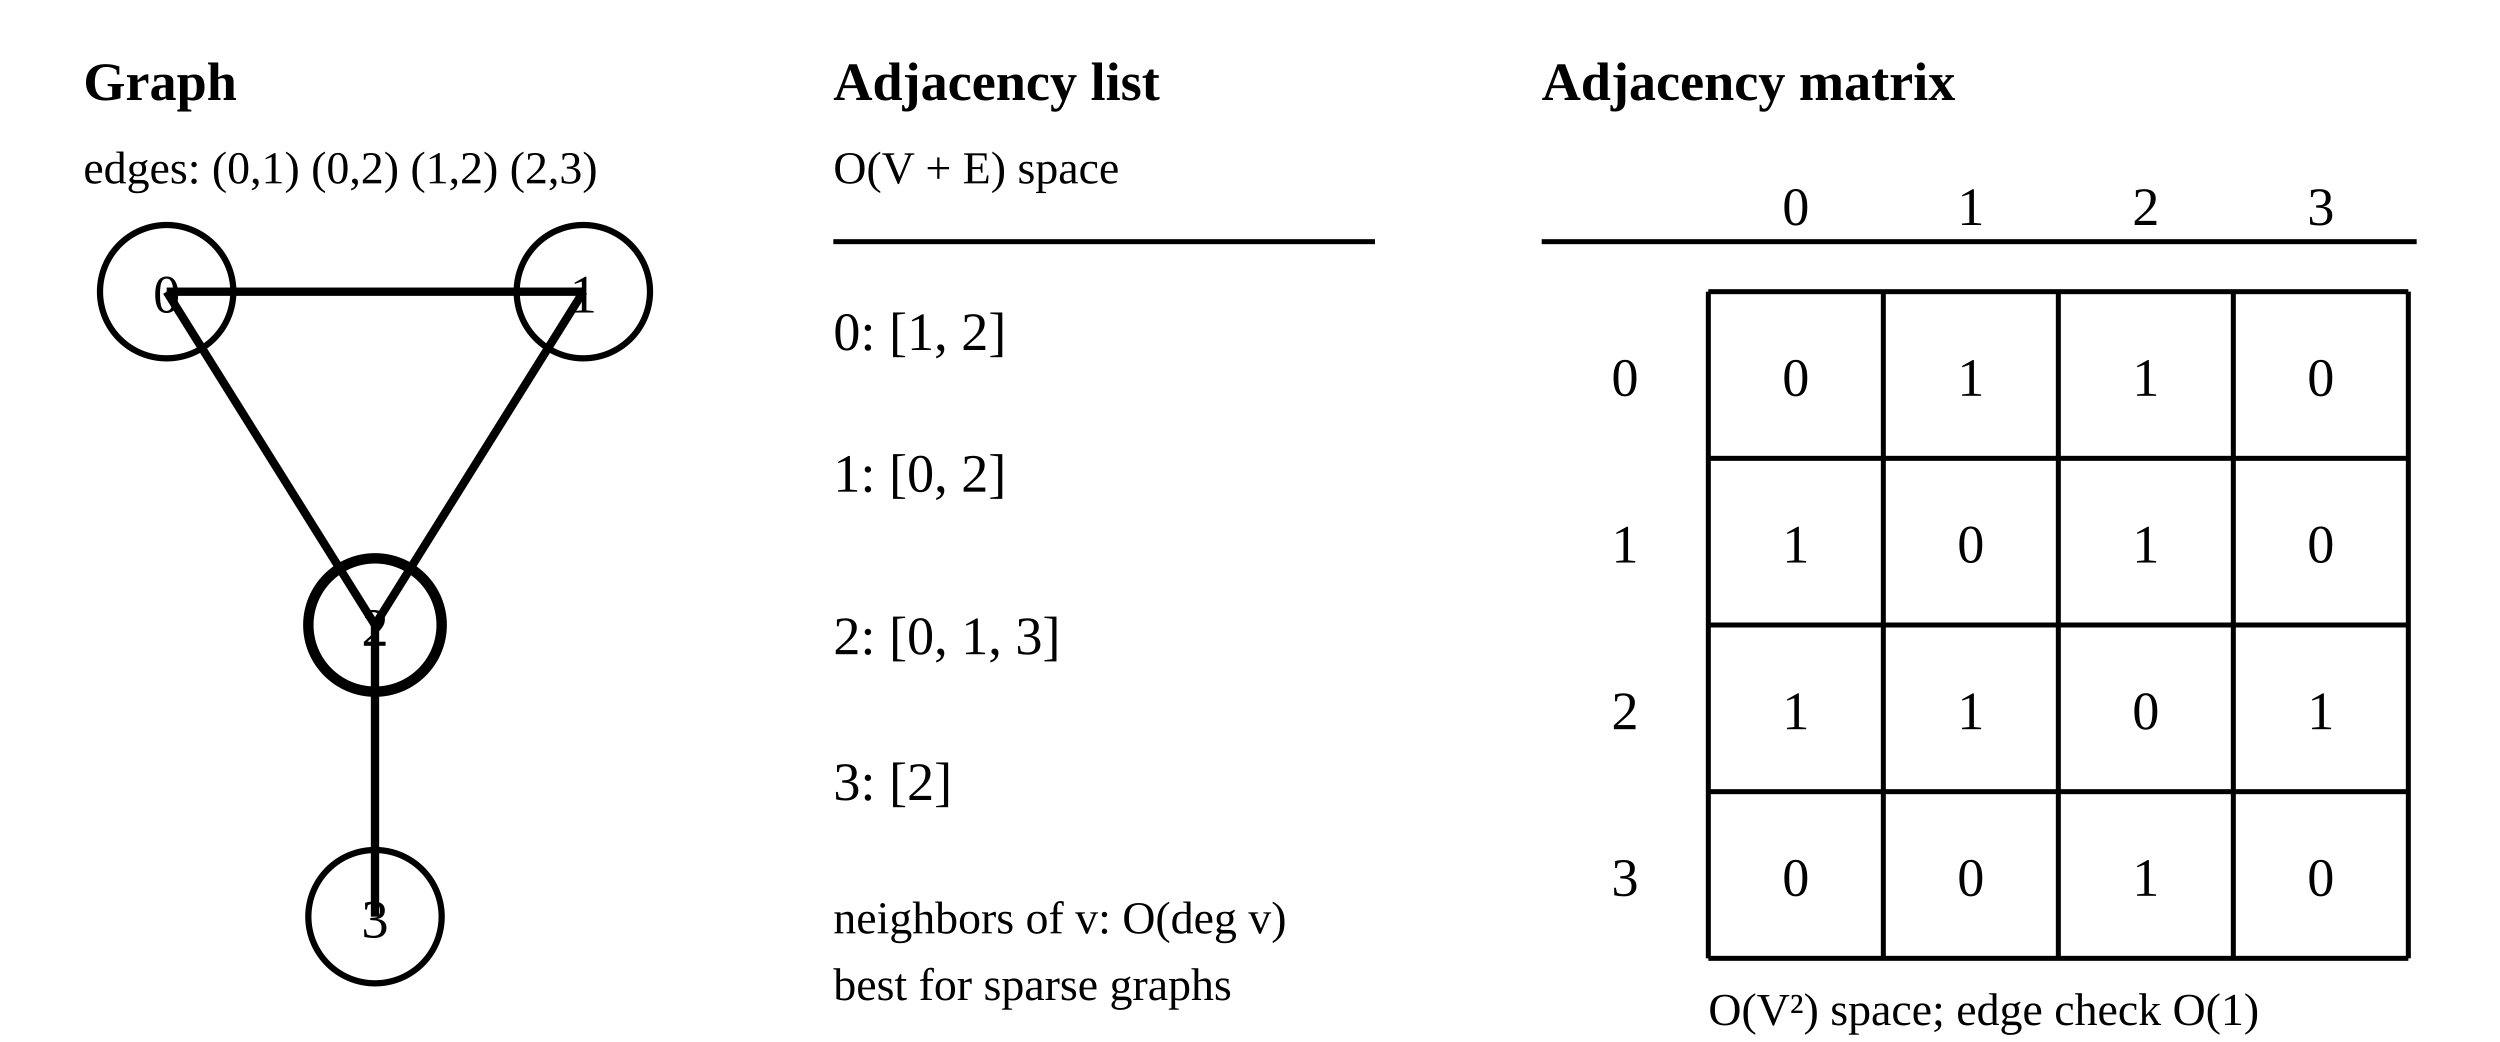
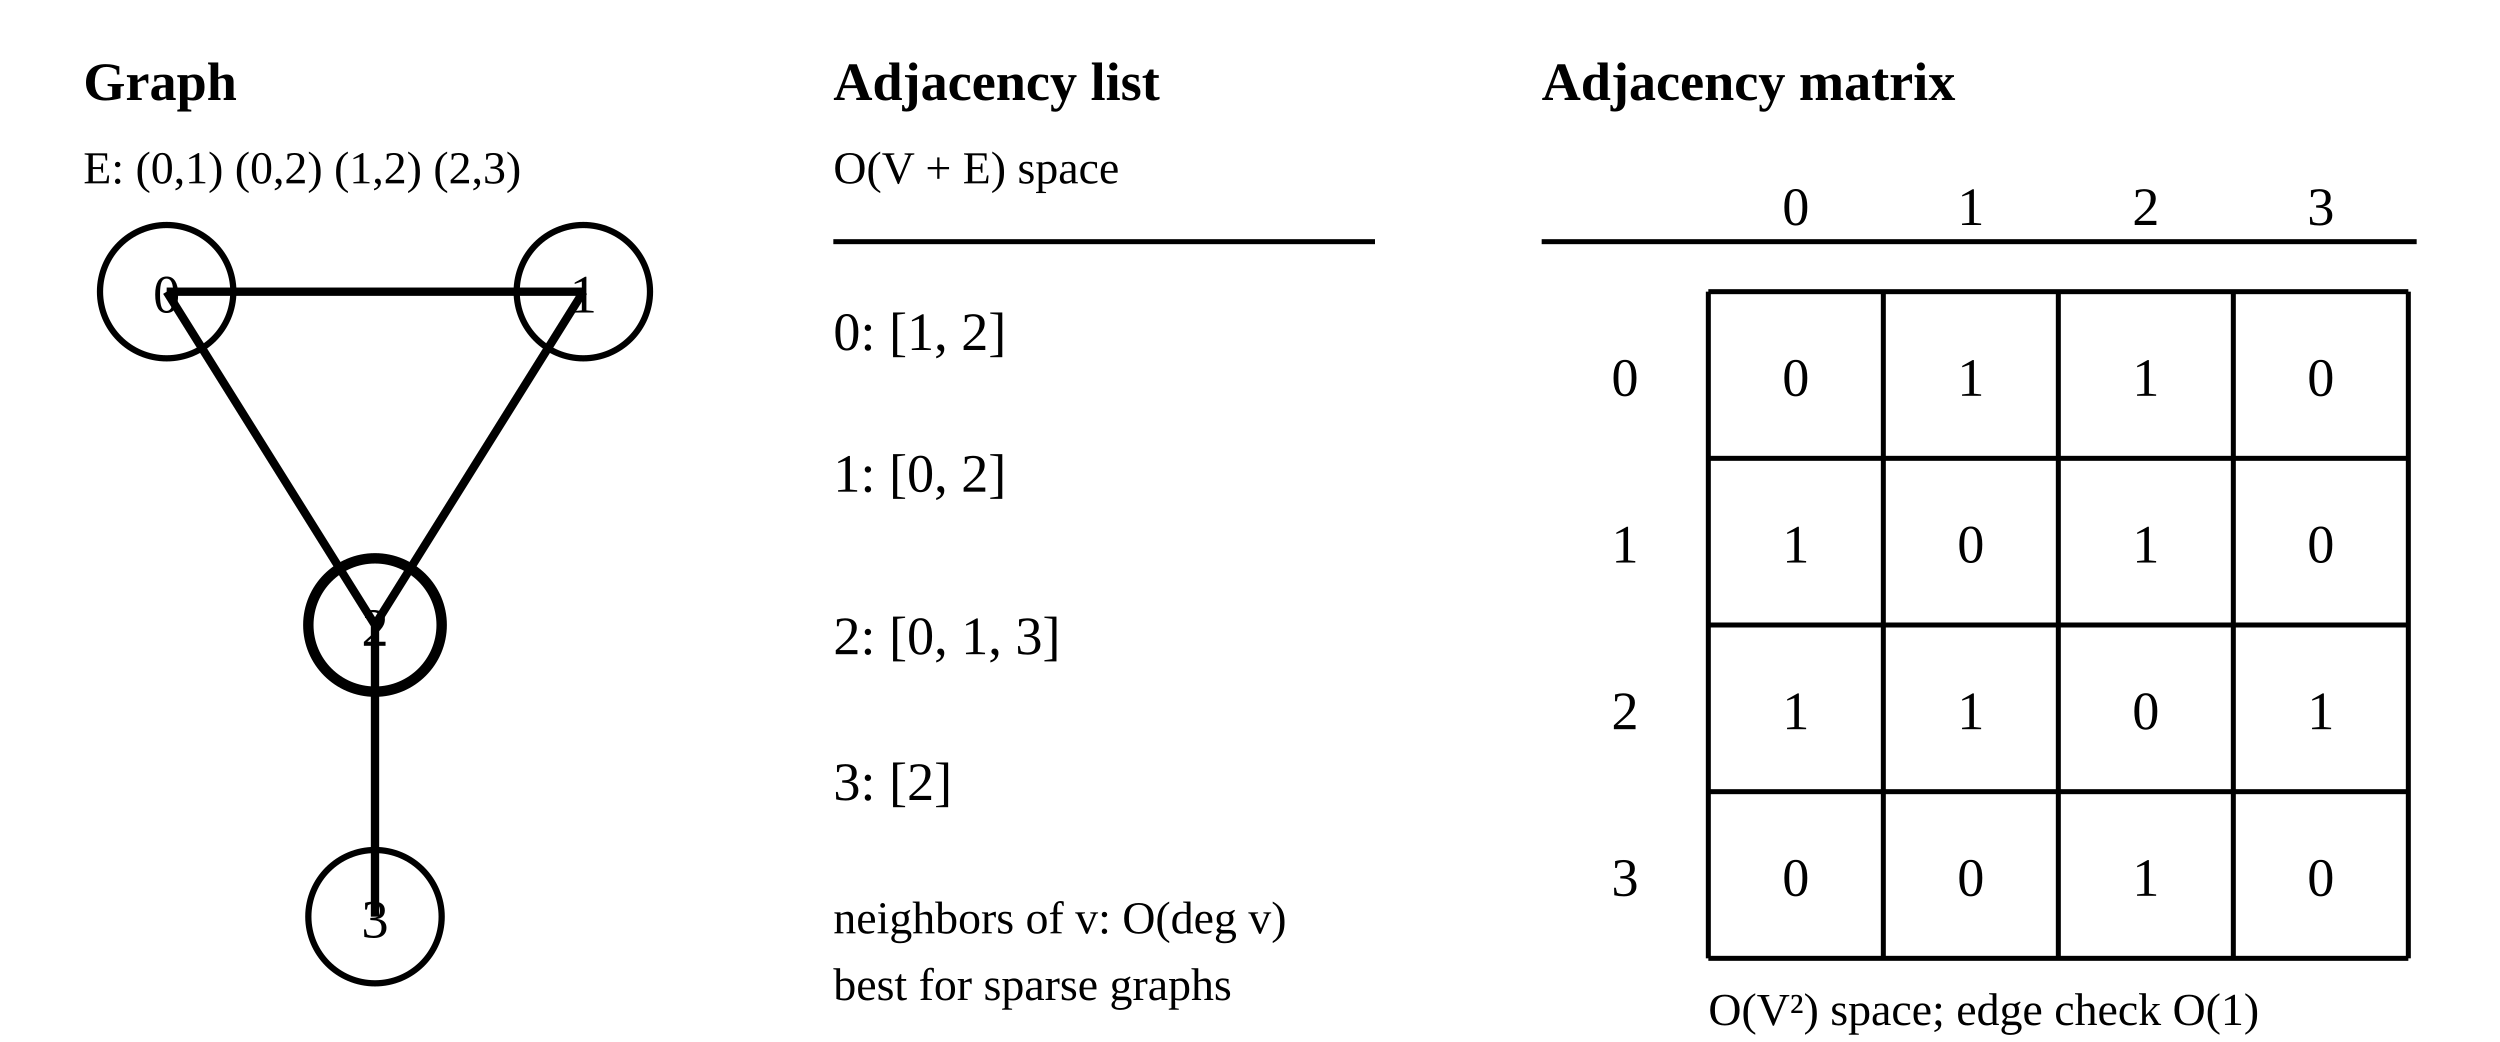
<svg xmlns="http://www.w3.org/2000/svg" viewBox="0 0 600 250" fill="none" stroke="currentColor">
  <g stroke-width="2">
    <path d="M40 70 L140 70 M40 70 L90 150 M140 70 L90 150 M90 150 L90 220" />
  </g>
  <g stroke-width="1.5">
    <circle class="d-bg" cx="40" cy="70" r="16" />
    <circle class="d-bg" cx="140" cy="70" r="16" />
    <circle class="d-bg" cx="90" cy="220" r="16" />
  </g>
  <circle class="d-bg d-stroke-0" stroke-width="2.5" cx="90" cy="150" r="16" />
  <circle class="d-fill-0 d-tint" cx="90" cy="150" r="16" stroke="none" />
  <g stroke-width="1.2" class="d-muted">
    <path d="M200 58 H 330" />
    <path d="M370 58 H 580" />
    <path d="M410 70 V 230 M452 70 V 230 M494 70 V 230 M536 70 V 230 M578 70 V 230" />
    <path d="M410 70 H 578 M410 110 H 578 M410 150 H 578 M410 190 H 578 M410 230 H 578" />
  </g>
  <rect class="d-fill-0 d-tint" x="410" y="150" width="168" height="40" stroke="none" />
  <rect class="d-fill-0 d-tint" x="200" y="140" width="130" height="24" stroke="none" />
  <g fill="currentColor" stroke="none" font-size="13">
    <text x="20" y="24" font-weight="bold">Graph</text>
    <text x="40" y="75" text-anchor="middle">0</text>
    <text x="140" y="75" text-anchor="middle">1</text>
    <text x="90" y="155" text-anchor="middle">2</text>
    <text x="90" y="225" text-anchor="middle">3</text>
    <text x="200" y="24" font-weight="bold">Adjacency list</text>
    <text x="200" y="84">0: [1, 2]</text>
    <text x="200" y="118">1: [0, 2]</text>
    <text x="200" y="157">2: [0, 1, 3]</text>
    <text x="200" y="192">3: [2]</text>
    <text x="370" y="24" font-weight="bold">Adjacency matrix</text>
    <text x="431" y="54" text-anchor="middle">0</text>
    <text x="473" y="54" text-anchor="middle">1</text>
    <text x="515" y="54" text-anchor="middle">2</text>
    <text x="557" y="54" text-anchor="middle">3</text>
    <text x="390" y="95" text-anchor="middle">0</text>
    <text x="390" y="135" text-anchor="middle">1</text>
    <text x="390" y="175" text-anchor="middle">2</text>
    <text x="390" y="215" text-anchor="middle">3</text>
    <text x="431" y="95" text-anchor="middle">0</text>
    <text x="473" y="95" text-anchor="middle">1</text>
    <text x="515" y="95" text-anchor="middle">1</text>
    <text x="557" y="95" text-anchor="middle">0</text>
    <text x="431" y="135" text-anchor="middle">1</text>
    <text x="473" y="135" text-anchor="middle">0</text>
    <text x="515" y="135" text-anchor="middle">1</text>
    <text x="557" y="135" text-anchor="middle">0</text>
    <text x="431" y="175" text-anchor="middle">1</text>
    <text x="473" y="175" text-anchor="middle">1</text>
    <text x="515" y="175" text-anchor="middle">0</text>
    <text x="557" y="175" text-anchor="middle">1</text>
    <text x="431" y="215" text-anchor="middle">0</text>
    <text x="473" y="215" text-anchor="middle">0</text>
    <text x="515" y="215" text-anchor="middle">1</text>
    <text x="557" y="215" text-anchor="middle">0</text>
    <g class="d-muted" font-size="11">
-       <text x="20" y="44">edges: (0,1) (0,2) (1,2) (2,3)</text>
+       <text x="20" y="44">E: (0,1) (0,2) (1,2) (2,3)</text>
      <text x="200" y="44">O(V + E) space</text>
      <text x="200" y="224">neighbors of v: O(deg v)</text>
      <text x="200" y="240">best for sparse graphs</text>
      <text x="410" y="246">O(V²) space; edge check O(1)</text>
    </g>
  </g>
</svg>
